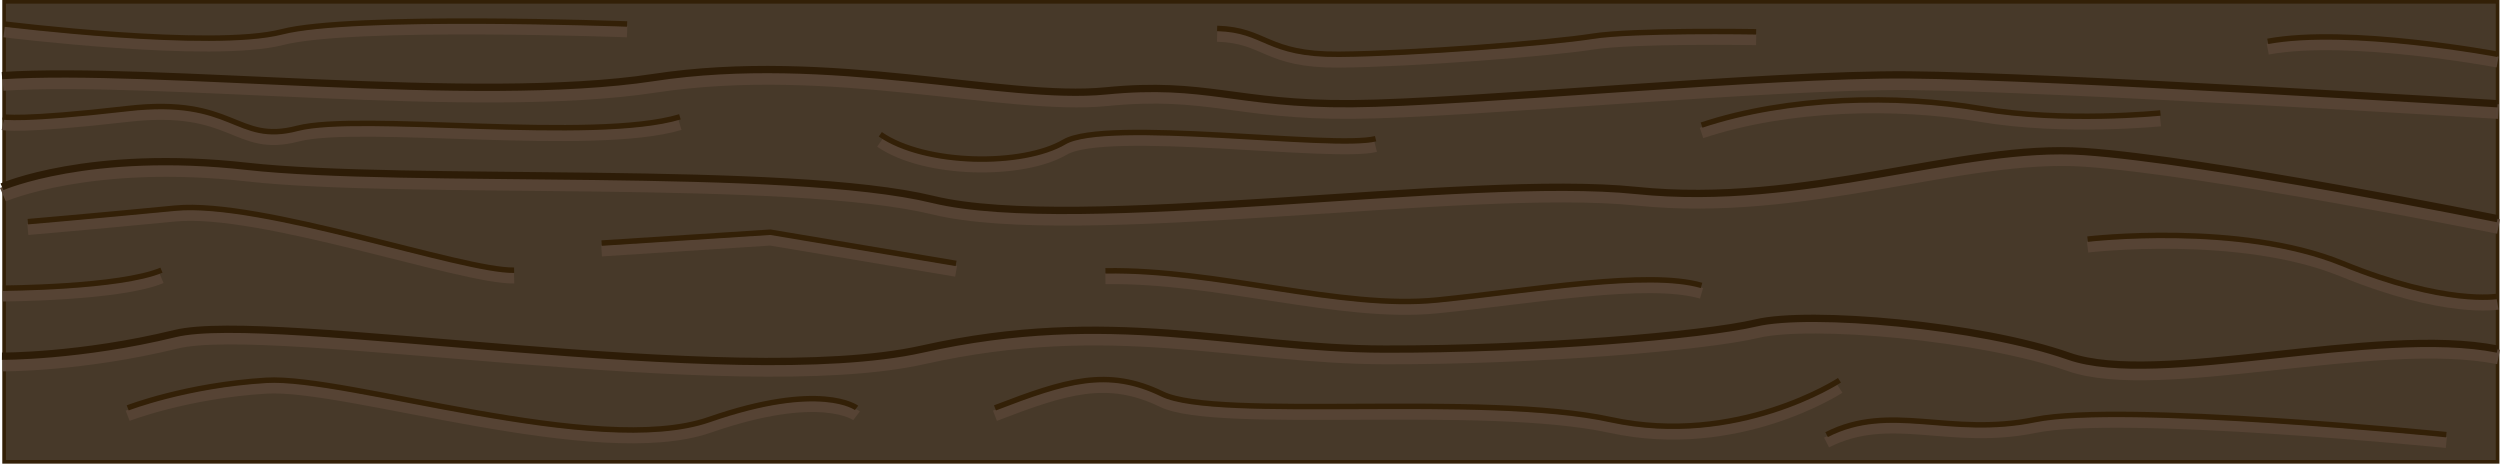
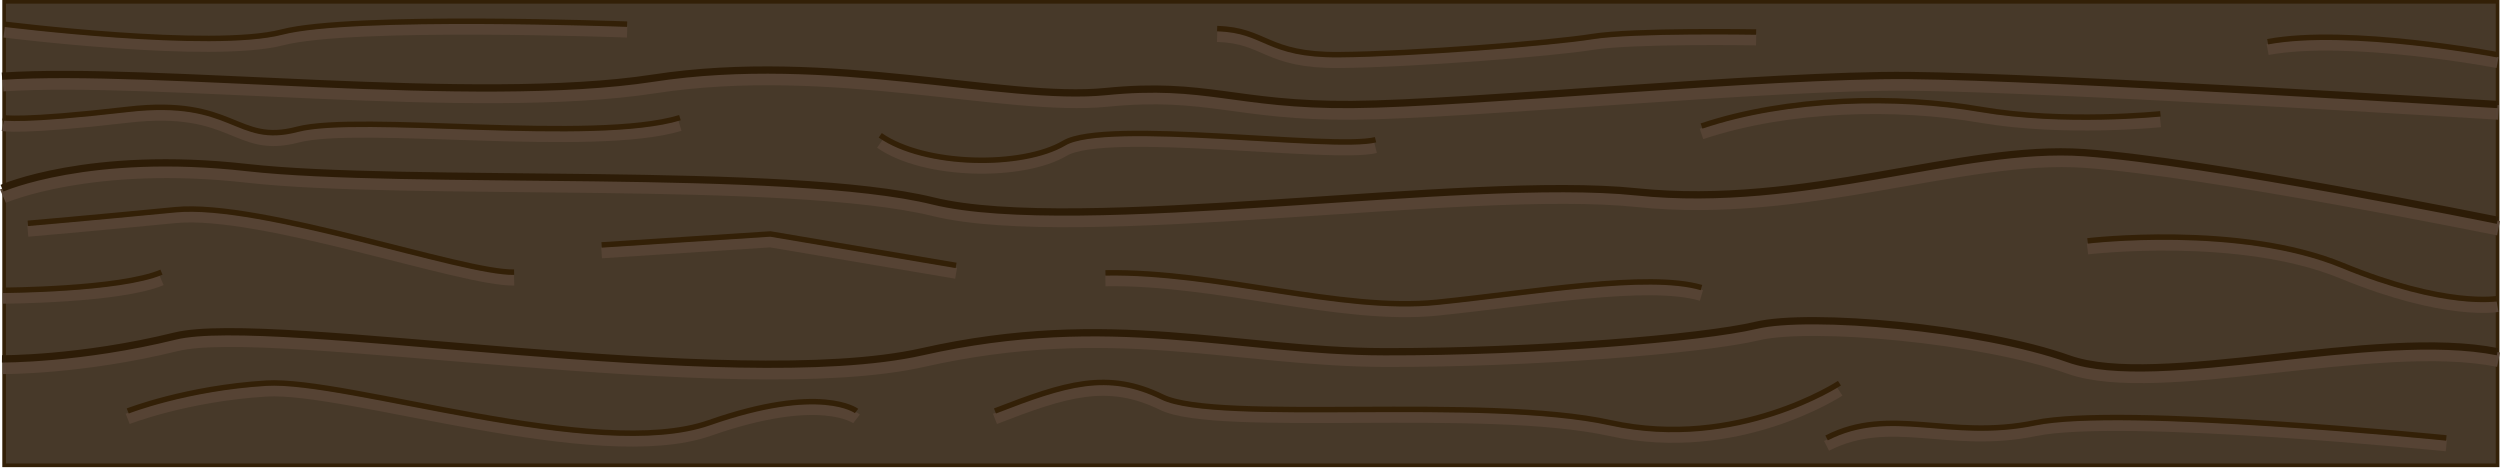
- <svg xmlns="http://www.w3.org/2000/svg" viewBox="0 0 1369.57 254">
+ <svg xmlns="http://www.w3.org/2000/svg" viewBox="0 0 1370.06 256">
  <defs>
    <style>.cls-1{fill:#473929;stroke-width:2px;}.cls-1,.cls-5{stroke:#332007;}.cls-1,.cls-2,.cls-3,.cls-4,.cls-5{stroke-miterlimit:10;}.cls-2,.cls-3,.cls-4,.cls-5{fill:none;}.cls-2,.cls-3{stroke:#564334;}.cls-2{stroke-width:8px;}.cls-3{stroke-width:6px;}.cls-4{stroke:#2d1c07;stroke-width:4px;}.cls-5{stroke-width:3px;}</style>
  </defs>
-   <g id="Layer_2" data-name="Layer 2">
-     <rect class="cls-1" x="2.25" y="1" width="1366" height="252" />
+   <g id="og_bg_bench" data-name="og bg bench">
+     <rect class="cls-1" x="2.26" y="1" width="1366.47" height="254" />
  </g>
-   <g id="Layer_23" data-name="Layer 23">
-     <path class="cls-2" d="M-.65,560.73c84.18-5.46,259.91,15.85,356.68,1.09s192.62,12.75,248,7.28,71.21,7.51,134.86,7S966.71,559.7,1044,560.36s322.5,15.77,322.5,15.77" transform="translate(2.25 -515)" />
-     <path class="cls-2" d="M-.65,621.64s47.75-20.89,134.22-11.22,297.26-1,375.86,18.16,293-14.49,385.29-4.94,178.11-25.94,245.21-21.3,226.6,36.76,226.6,36.76" transform="translate(2.25 -515)" />
-     <path class="cls-2" d="M1366.53,710.56c-66.5-13.27-186.33,21-234.91,3.88s-141.94-25.19-171.26-18.26-121.71,14.54-203.52,14.38-150-23.14-253.39,0-357-21.27-409.22-8.53S-.65,714.44-.65,714.44" transform="translate(2.25 -515)" />
-     <polyline class="cls-3" points="523.78 148.61 422.02 131.52 329.57 137.47" />
-     <path class="cls-3" d="M603.33,667.67c61.16-1,129,21.29,181.57,16s115.38-16.51,145-8" transform="translate(2.25 -515)" />
-     <path class="cls-3" d="M542.81,742.76c38.68-14.88,61.68-22.16,91.68-7.59s176-1.12,245.52,14,125.44-21.53,125.44-21.53" transform="translate(2.25 -515)" />
-     <path class="cls-3" d="M998.39,757.41c35.1-17.87,67.31,1.41,114.2-8.23s225.32,8.23,225.32,8.23" transform="translate(2.25 -515)" />
-     <path class="cls-3" d="M480,592.89c24.53,17,78,17.62,100.76,4.2s147.41,4,170.59-1.79" transform="translate(2.25 -515)" />
-     <path class="cls-3" d="M929.89,587.83C977.49,572,1037,571,1082.77,578.77s98.52,2.43,98.52,2.43" transform="translate(2.25 -515)" />
-     <path class="cls-3" d="M664.52,534.88c27,.72,26.71,14.49,66.84,14.16s116.21-6.26,138.67-9.85,89.79-2.46,89.79-2.46" transform="translate(2.25 -515)" />
-     <path class="cls-3" d="M67.69,742.76s32-12.43,75.91-15.11,181.27,42.82,242.58,21.53S467,742.76,467,742.76" transform="translate(2.25 -515)" />
-     <path class="cls-3" d="M13,640.74s33.93-2.89,80.74-7.4,157.52,34.54,185.66,33.95" transform="translate(2.25 -515)" />
-     <path class="cls-3" d="M86.19,667.29c-22.7,9.61-86.85,9.86-86.85,9.86" transform="translate(2.25 -515)" />
-     <path class="cls-3" d="M-.66,583.3s9.56,2.22,68.35-4.53,59,19.71,92.91,10.85S323,597.5,370.22,583.3" transform="translate(2.25 -515)" />
-     <path class="cls-3" d="M1366,681.64s-28.38,5.1-84.94-18-139.67-13.29-139.67-13.29" transform="translate(2.25 -515)" />
-     <path class="cls-3" d="M1366,549s-81.33-15.29-125.92-7.08" transform="translate(2.25 -515)" />
-     <path class="cls-3" d="M0,532.44s113.88,14.16,152.19,4.29,189.11-4.29,189.11-4.29" transform="translate(2.25 -515)" />
+   <g id="og_light_indents" data-name="og light indents">
+     <path class="cls-2" d="M-.65,561.09c84.21-5.51,260,16,356.8,1.09S548.84,575,604.24,569.52s71.23,7.57,134.9,7.09,227.9-16.56,305.25-15.89S1367,576.61,1367,576.61" transform="translate(2.26 -515)" />
+     <path class="cls-2" d="M-.65,622.48s47.77-21.06,134.26-11.31,297.37-1,376,18.3,293.08-14.6,385.42-5,178.16-26.15,245.29-21.48S1367,640.08,1367,640.08" transform="translate(2.26 -515)" />
+     <path class="cls-2" d="M1367,712.1c-66.52-13.37-186.4,21.2-235,3.91s-142-25.39-171.31-18.4S838.94,712.27,757.1,712.1s-150-23.32-253.48,0-357.15-21.43-409.36-8.59S-.65,716-.65,716" transform="translate(2.26 -515)" />
+     <polyline class="cls-3" points="523.96 149.78 422.17 132.56 329.69 138.55" />
+     <path class="cls-3" d="M603.54,668.87c61.18-1,129,21.47,181.63,16.12s115.42-16.65,145-8.06" transform="translate(2.26 -515)" />
+     <path class="cls-3" d="M543,744.56c38.7-15,61.71-22.34,91.72-7.66S810.8,735.78,880.31,751s125.48-21.7,125.48-21.7" transform="translate(2.26 -515)" />
+     <path class="cls-3" d="M998.73,759.33c35.11-18,67.33,1.41,114.24-8.3s225.4,8.3,225.4,8.3" transform="translate(2.26 -515)" />
+     <path class="cls-3" d="M480.12,593.5c24.54,17.14,78,17.76,100.8,4.23s147.46,4,170.65-1.8" transform="translate(2.26 -515)" />
+     <path class="cls-3" d="M930.2,588.4c47.62-15.93,107.2-17,152.94-9.13s98.55,2.44,98.55,2.44" transform="translate(2.26 -515)" />
+     <path class="cls-3" d="M664.75,535c27,.73,26.72,14.6,66.86,14.27s116.25-6.31,138.72-9.92,89.81-2.48,89.81-2.48" transform="translate(2.26 -515)" />
+     <path class="cls-3" d="M67.72,744.56s32-12.53,75.93-15.23S325,772.49,386.31,751s80.84-6.47,80.84-6.47" transform="translate(2.26 -515)" />
+     <path class="cls-3" d="M13,641.73s33.94-2.91,80.76-7.46,157.58,34.82,185.73,34.22" transform="translate(2.26 -515)" />
+     <path class="cls-3" d="M86.22,668.49c-22.71,9.69-86.88,9.94-86.88,9.94" transform="translate(2.26 -515)" />
+     <path class="cls-3" d="M-.66,583.84s9.56,2.24,68.38-4.57,59,19.87,92.93,10.93,162.41,7.94,209.7-6.36" transform="translate(2.26 -515)" />
+     <path class="cls-3" d="M1366.46,683s-28.39,5.13-85-18.18-139.72-13.4-139.72-13.4" transform="translate(2.26 -515)" />
+     <path class="cls-3" d="M1366.46,549.3s-81.36-15.41-126-7.14" transform="translate(2.26 -515)" />
+     <path class="cls-3" d="M0,532.58s113.92,14.26,152.24,4.32,189.18-4.32,189.18-4.32" transform="translate(2.26 -515)" />
  </g>
-   <g id="Layer_22" data-name="Layer 22">
-     <path class="cls-4" d="M-1.18,556.43C83,551,258.73,572.28,355.5,557.51s192.62,12.75,248,7.29,71.21,7.5,134.85,7,227.82-16.44,305.15-15.77S1366,571.83,1366,571.83" transform="translate(2.25 -515)" />
-     <path class="cls-4" d="M-1.18,617.33S46.57,596.45,133,606.11s297.26-1,375.86,18.16,293-14.48,385.29-4.93S1072.29,593.4,1139.4,598,1366,634.79,1366,634.79" transform="translate(2.25 -515)" />
-     <path class="cls-4" d="M1366,706.25c-66.5-13.27-186.33,21-234.92,3.88s-141.93-25.19-171.26-18.25-121.7,14.54-203.51,14.37-150-23.14-253.4,0S145.89,685,93.7,697.72-1.18,710.13-1.18,710.13" transform="translate(2.25 -515)" />
-     <polyline class="cls-5" points="523.78 144.3 422.03 127.21 329.58 133.16" />
-     <path class="cls-5" d="M603.34,663.36c61.16-1,129,21.29,181.57,16s115.38-16.51,145-8" transform="translate(2.25 -515)" />
-     <path class="cls-5" d="M542.82,738.45c38.68-14.88,61.68-22.16,91.68-7.59s176-1.12,245.52,14,125.44-21.53,125.44-21.53" transform="translate(2.25 -515)" />
-     <path class="cls-5" d="M998.4,753.1c35.1-17.87,67.3,1.41,114.2-8.23s225.32,8.23,225.32,8.23" transform="translate(2.25 -515)" />
-     <path class="cls-5" d="M480,588.58c24.53,17,78,17.62,100.76,4.2s147.41,4,170.59-1.79" transform="translate(2.25 -515)" />
-     <path class="cls-5" d="M929.9,583.52c47.6-15.81,107.15-16.87,152.88-9.06s98.52,2.43,98.52,2.43" transform="translate(2.25 -515)" />
-     <path class="cls-5" d="M664.53,530.57c27,.72,26.71,14.49,66.84,14.16s116.21-6.26,138.67-9.85,89.78-2.46,89.78-2.46" transform="translate(2.25 -515)" />
-     <path class="cls-5" d="M67.7,738.45s32-12.43,75.91-15.11,181.27,42.82,242.58,21.53S467,738.45,467,738.45" transform="translate(2.25 -515)" />
-     <path class="cls-5" d="M13,636.43s33.93-2.89,80.74-7.4,157.52,34.54,185.66,34" transform="translate(2.25 -515)" />
-     <path class="cls-5" d="M86.2,663c-22.7,9.61-86.85,9.86-86.85,9.86" transform="translate(2.25 -515)" />
-     <path class="cls-5" d="M-.65,579s9.56,2.22,68.35-4.53,59,19.71,92.91,10.85S323,593.19,370.23,579" transform="translate(2.25 -515)" />
-     <path class="cls-5" d="M1366,677.33s-28.38,5.1-84.94-18S1141.39,646,1141.39,646" transform="translate(2.25 -515)" />
-     <path class="cls-5" d="M1366,544.73s-81.33-15.29-125.92-7.08" transform="translate(2.25 -515)" />
-     <path class="cls-5" d="M0,528.13s113.88,14.16,152.19,4.29,189.11-4.29,189.11-4.29" transform="translate(2.25 -515)" />
+   <g id="og_dark_indents" data-name="og dark indents">
+     <path class="cls-4" d="M-1.18,556.75c84.21-5.51,260,16,356.8,1.09s192.68,12.86,248.09,7.34,71.23,7.57,134.9,7.09,227.89-16.56,305.25-15.89,322.61,15.89,322.61,15.89" transform="translate(2.26 -515)" />
+     <path class="cls-4" d="M-1.18,618.14s47.77-21.06,134.26-11.31,297.37-1,376,18.3,293.09-14.6,385.43-5,178.16-26.15,245.29-21.48,226.68,37.06,226.68,37.06" transform="translate(2.26 -515)" />
+     <path class="cls-4" d="M1366.47,707.76c-66.53-13.37-186.4,21.2-235,3.91s-142-25.39-171.32-18.4-121.74,14.66-203.58,14.49-150-23.32-253.48,0-357.15-21.43-409.36-8.59-94.91,12.5-94.91,12.5" transform="translate(2.26 -515)" />
+     <polyline class="cls-5" points="523.97 145.44 422.18 128.22 329.7 134.21" />
+     <path class="cls-5" d="M603.55,664.53c61.18-1,129,21.46,181.63,16.12s115.42-16.65,145-8.06" transform="translate(2.26 -515)" />
+     <path class="cls-5" d="M543,740.22c38.7-15,61.71-22.34,91.72-7.66s176.09-1.12,245.6,14.12S1005.8,725,1005.8,725" transform="translate(2.26 -515)" />
+     <path class="cls-5" d="M998.74,755c35.11-18,67.33,1.42,114.24-8.3s225.4,8.3,225.4,8.3" transform="translate(2.26 -515)" />
+     <path class="cls-5" d="M480.13,589.16c24.54,17.13,78,17.75,100.8,4.23s147.46,4,170.65-1.81" transform="translate(2.26 -515)" />
+     <path class="cls-5" d="M930.21,584.06c47.62-15.94,107.2-17,152.94-9.13s98.55,2.44,98.55,2.44" transform="translate(2.26 -515)" />
+     <path class="cls-5" d="M664.76,530.68c27,.74,26.71,14.61,66.86,14.28s116.25-6.31,138.72-9.93,89.81-2.48,89.81-2.48" transform="translate(2.26 -515)" />
+     <path class="cls-5" d="M67.73,740.22s32-12.53,75.93-15.24S325,768.15,386.32,746.68s80.84-6.46,80.84-6.46" transform="translate(2.26 -515)" />
+     <path class="cls-5" d="M13,637.39s33.94-2.91,80.76-7.46,157.58,34.81,185.73,34.22" transform="translate(2.26 -515)" />
+     <path class="cls-5" d="M86.23,664.15c-22.71,9.68-86.88,9.93-86.88,9.93" transform="translate(2.26 -515)" />
+     <path class="cls-5" d="M-.65,579.49s9.56,2.24,68.38-4.56,59,19.86,92.93,10.93,162.41,7.94,209.7-6.37" transform="translate(2.26 -515)" />
+     <path class="cls-5" d="M1366.47,678.61s-28.39,5.14-85-18.17S1141.78,647,1141.78,647" transform="translate(2.26 -515)" />
+     <path class="cls-5" d="M1366.47,545s-81.36-15.42-126-7.14" transform="translate(2.26 -515)" />
+     <path class="cls-5" d="M0,528.23s113.92,14.27,152.24,4.32,189.18-4.32,189.18-4.32" transform="translate(2.26 -515)" />
  </g>
</svg>
